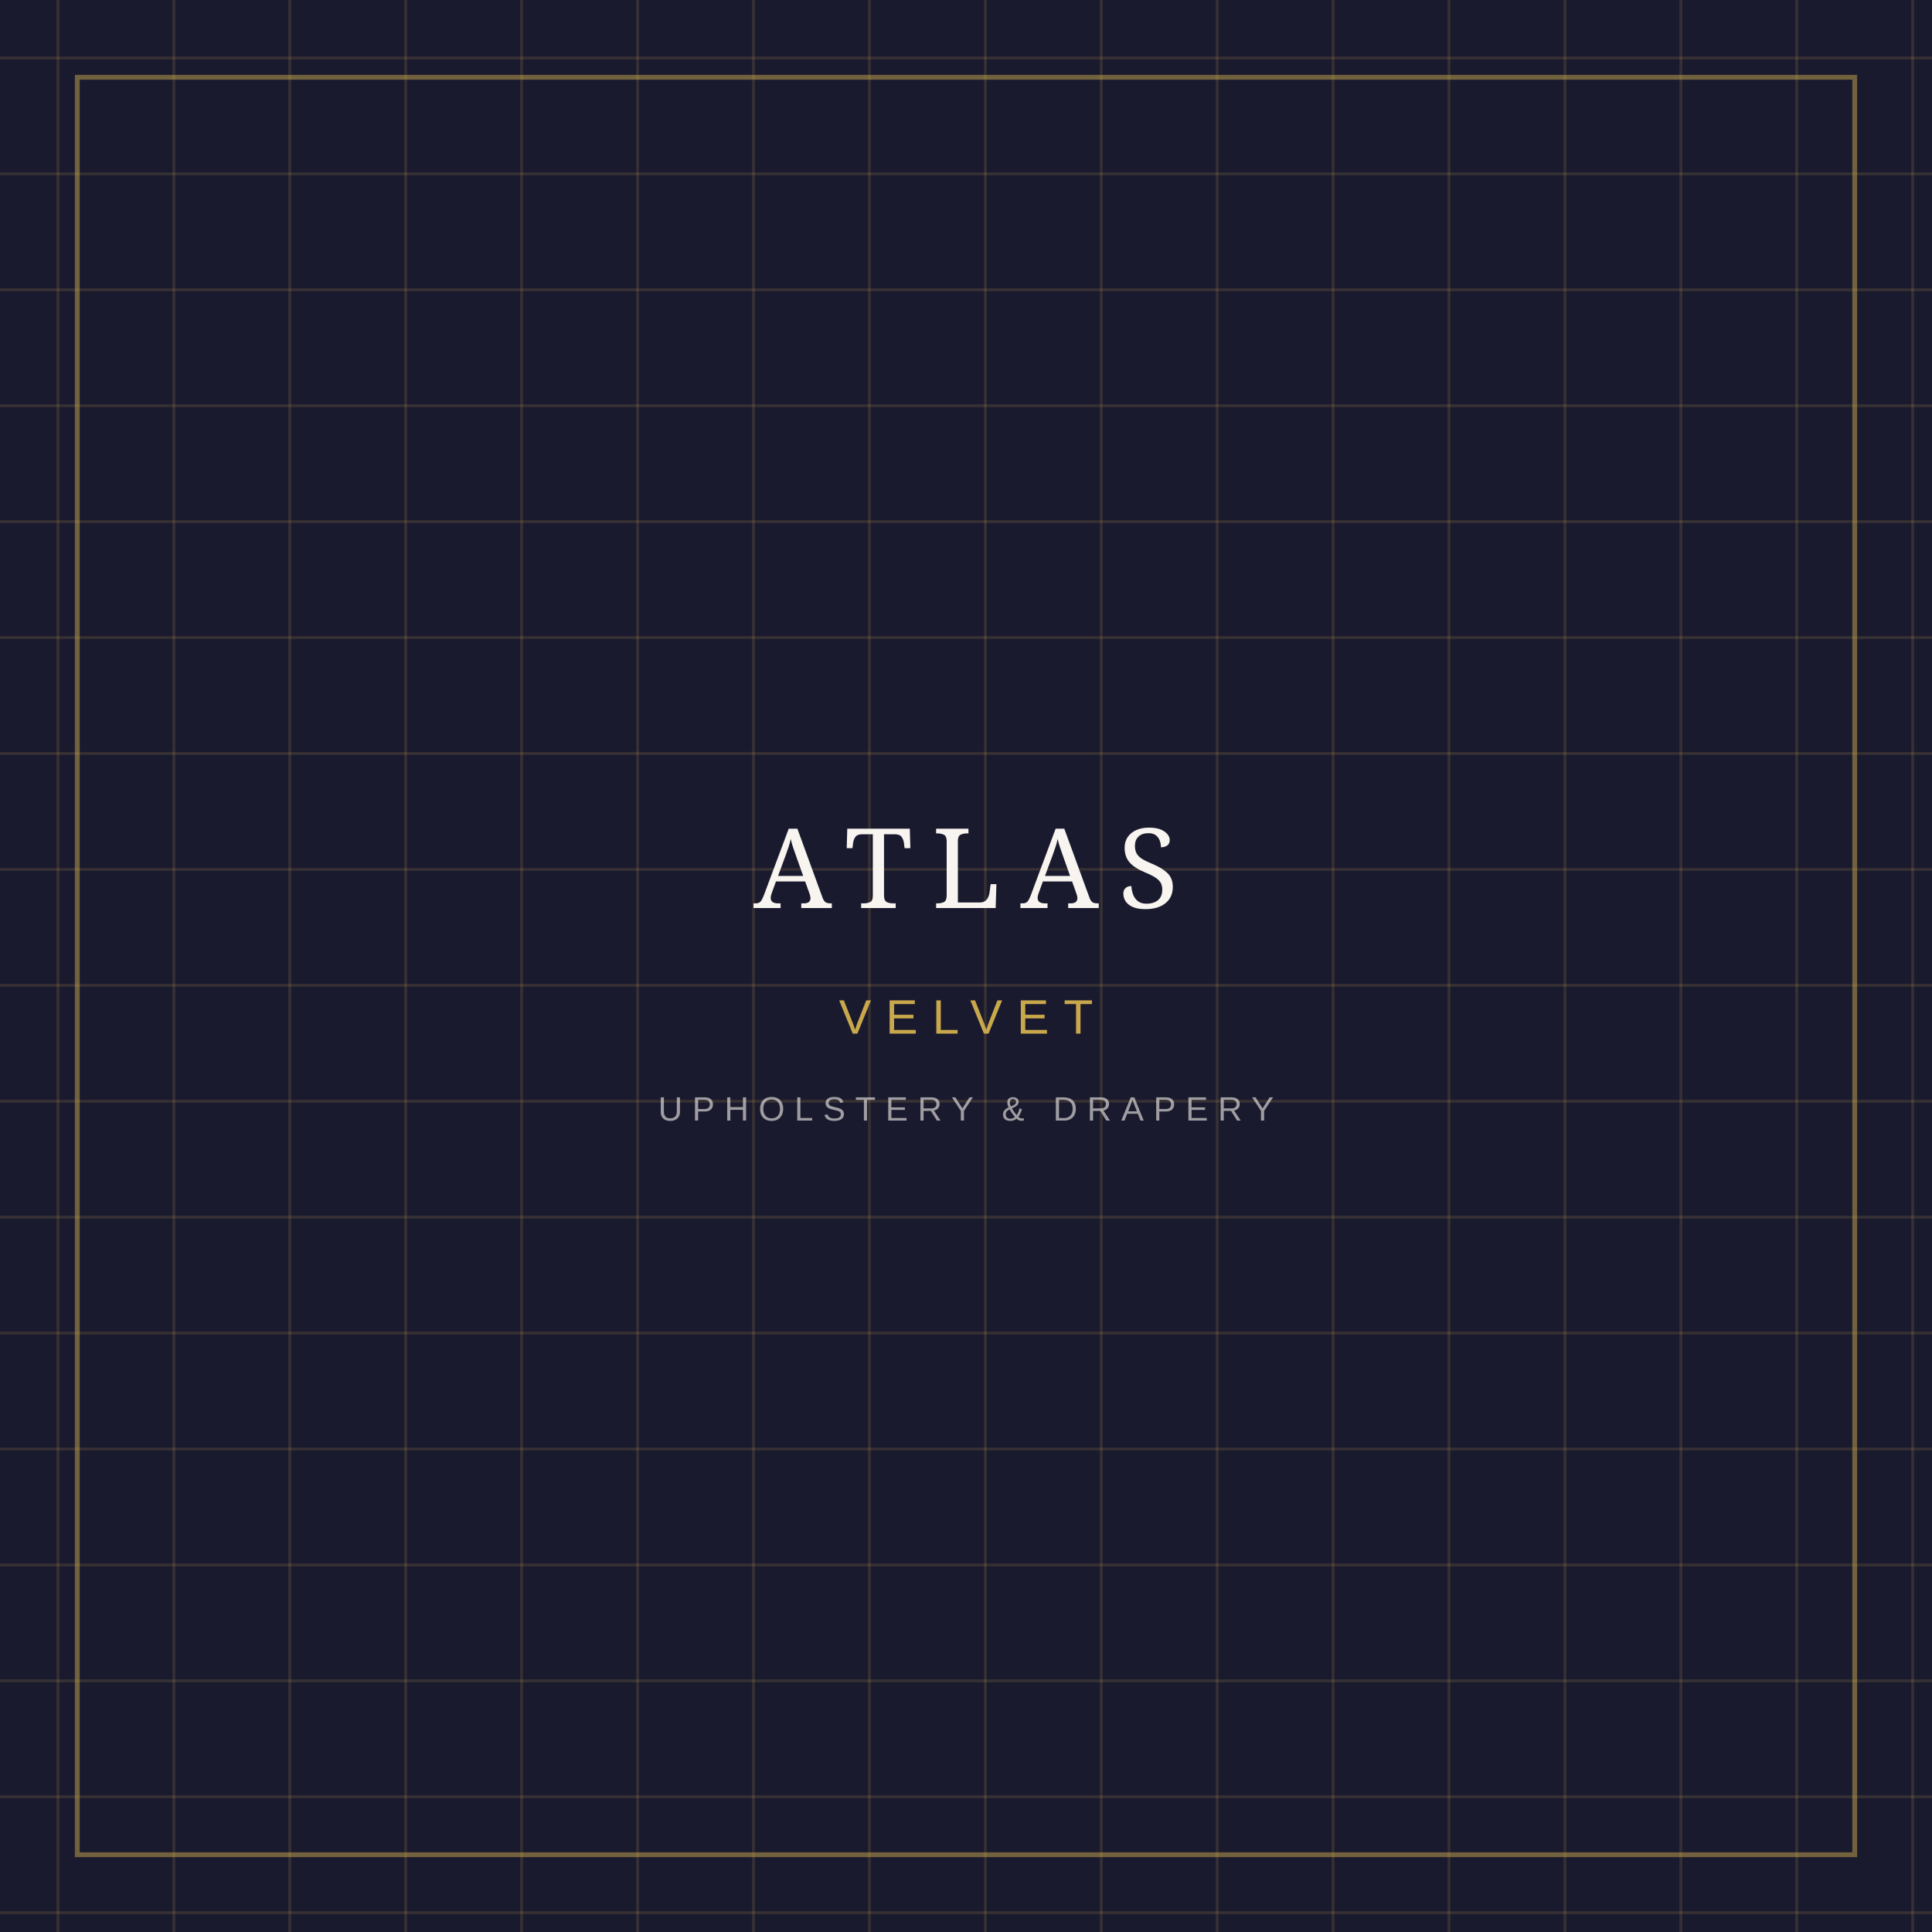
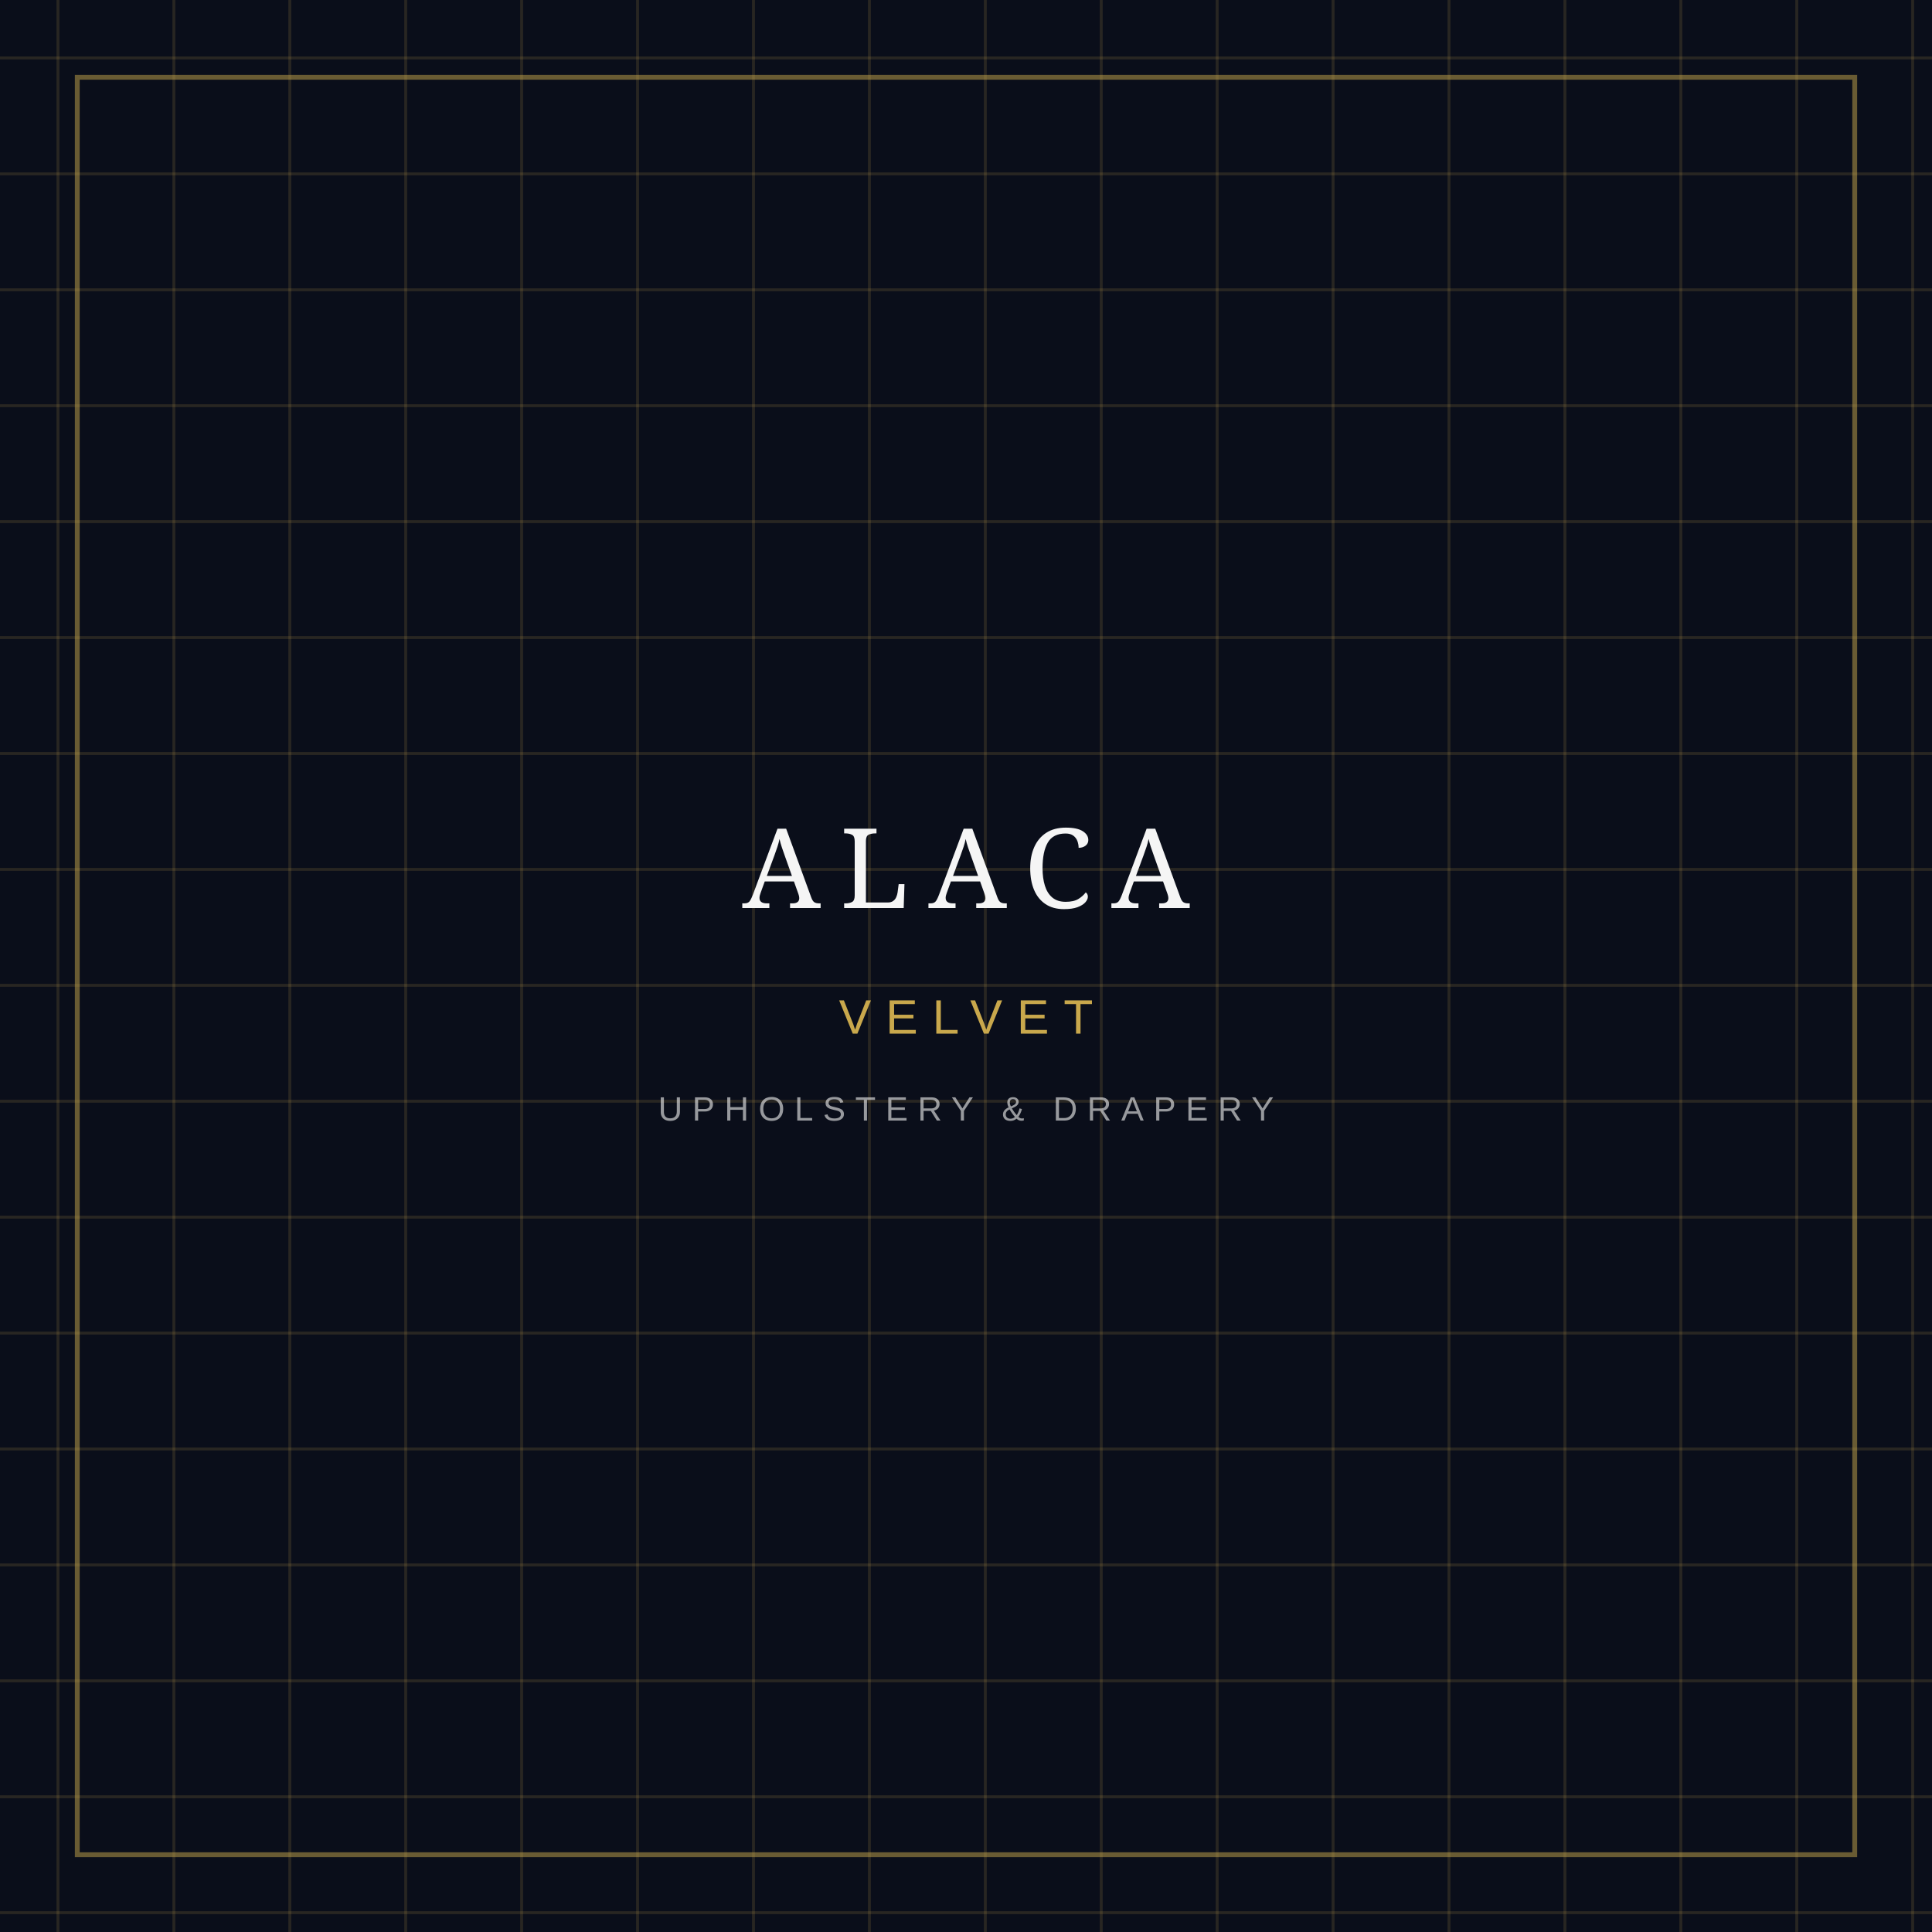
<svg xmlns="http://www.w3.org/2000/svg" width="800" height="800" viewBox="0 0 800 800">
-   <rect width="800" height="800" fill="#1A1A2E" />
+   <rect width="800" height="800" fill="#0A0E1A" />
  <defs>
    <pattern id="weave" width="48" height="48" patternUnits="userSpaceOnUse">
      <line x1="0" y1="24" x2="48" y2="24" stroke="#C9A84C" stroke-width="1.2" opacity="0.16" />
      <line x1="24" y1="0" x2="24" y2="48" stroke="#C9A84C" stroke-width="1.2" opacity="0.16" />
    </pattern>
  </defs>
  <rect width="800" height="800" fill="url(#weave)" />
  <rect x="32" y="32" width="736" height="736" fill="none" stroke="#C9A84C" stroke-opacity="0.5" stroke-width="2" />
-   <text x="400" y="376" text-anchor="middle" font-family="Georgia, serif" font-size="46" fill="#F8F5F0" letter-spacing="8">ATLAS</text>
+   <text x="400" y="376" text-anchor="middle" font-family="Georgia, serif" font-size="46" fill="#F5F5F5" letter-spacing="8">ALACA</text>
  <text x="400" y="428" text-anchor="middle" font-family="Arial, sans-serif" font-size="20" fill="#C9A84C" letter-spacing="6">VELVET</text>
-   <text x="400" y="464" text-anchor="middle" font-family="Arial, sans-serif" font-size="14" fill="#F8F5F0" opacity="0.6" letter-spacing="4">UPHOLSTERY &amp; DRAPERY</text>
+   <text x="400" y="464" text-anchor="middle" font-family="Arial, sans-serif" font-size="14" fill="#F5F5F5" opacity="0.6" letter-spacing="4">UPHOLSTERY &amp; DRAPERY</text>
</svg>
